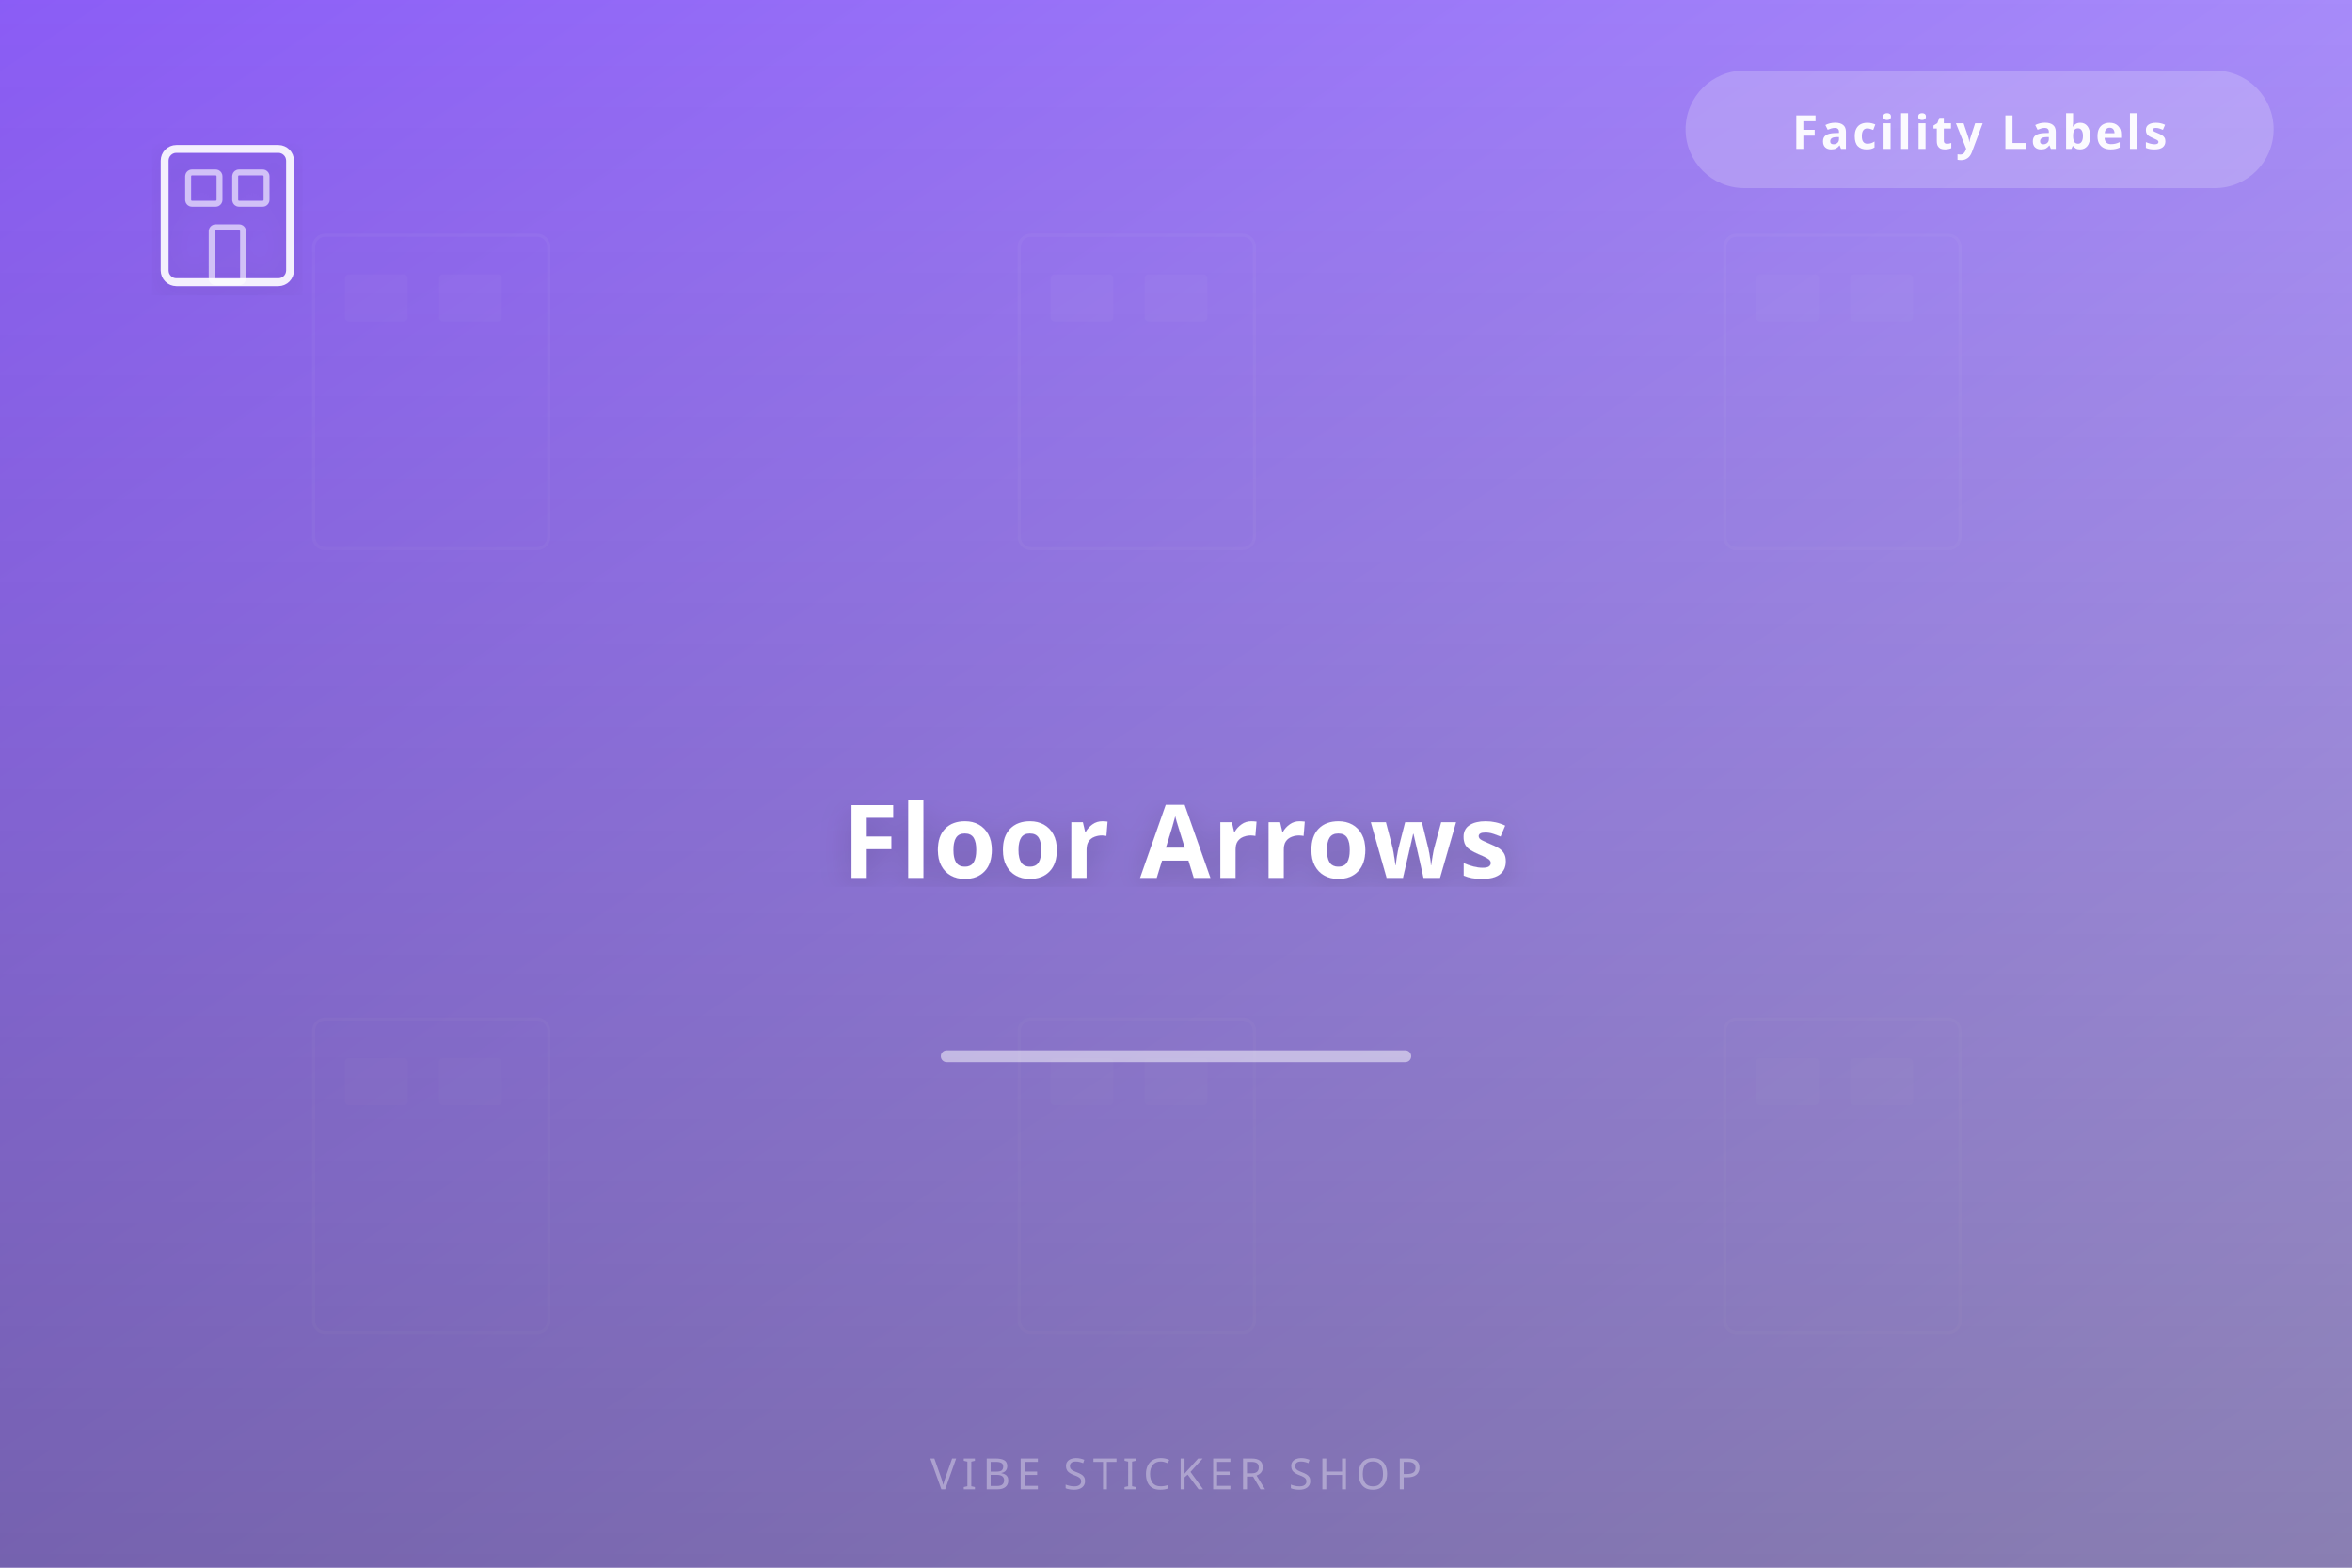
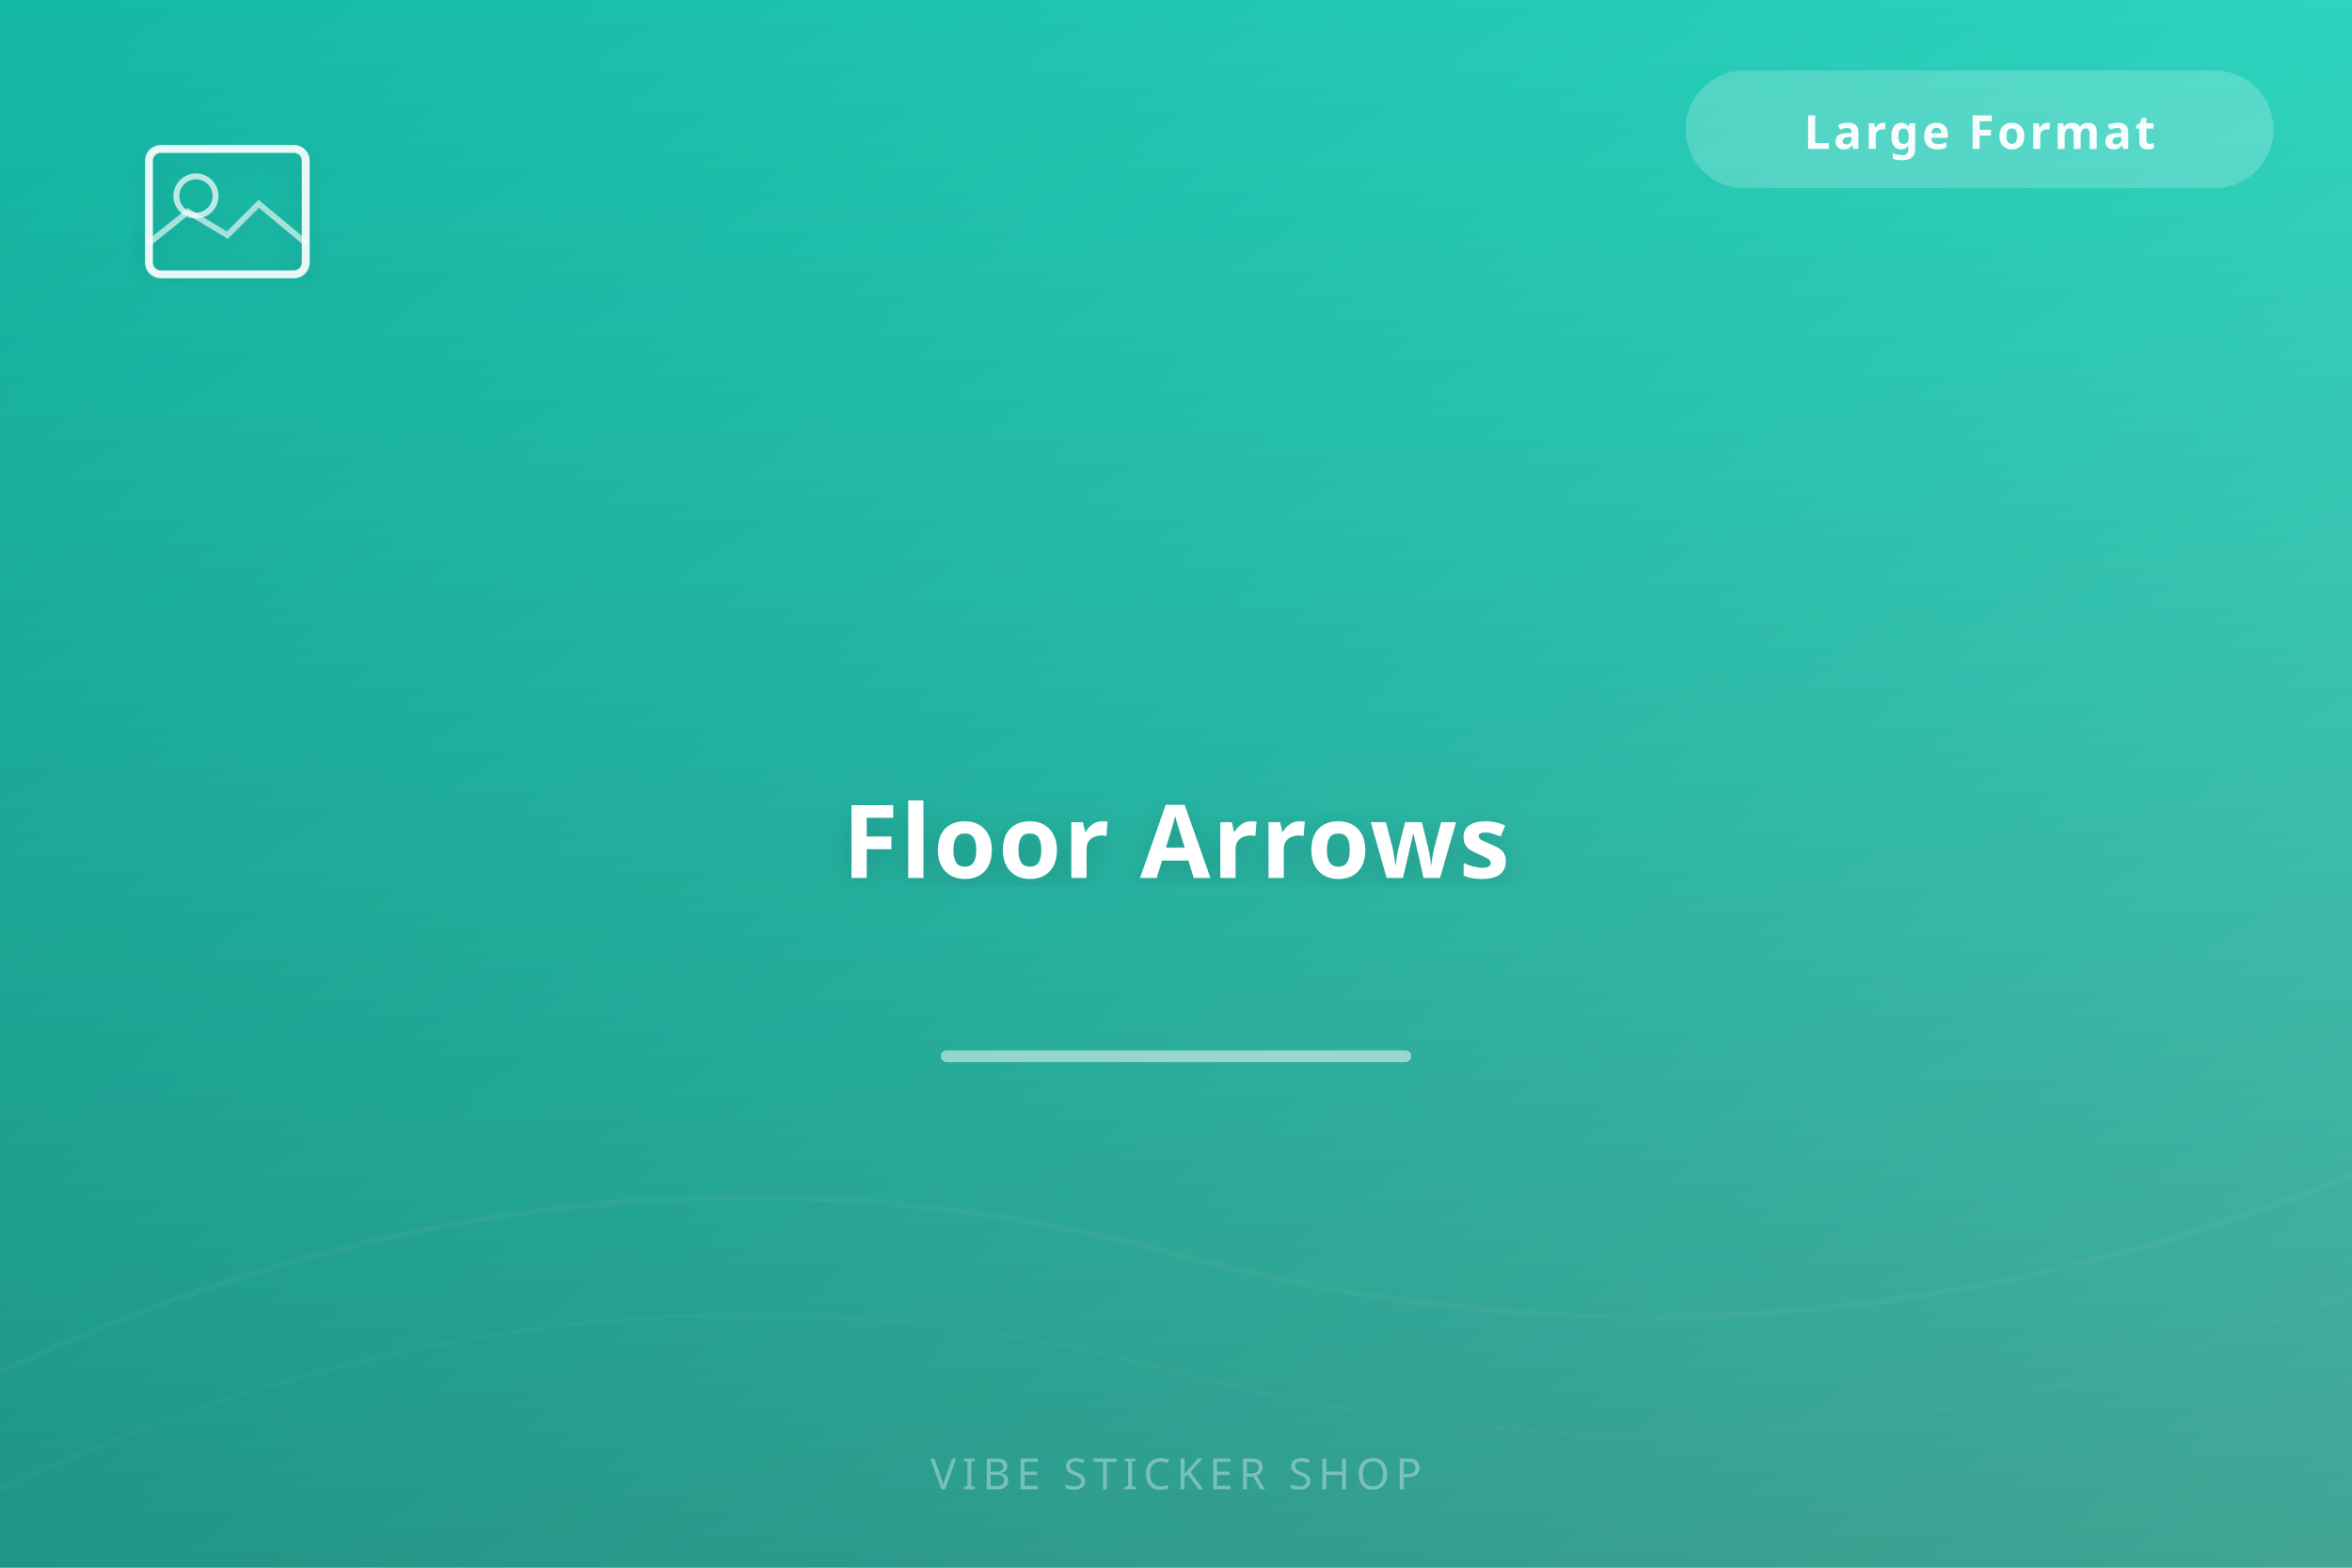
<svg xmlns="http://www.w3.org/2000/svg" width="600" height="400" viewBox="0 0 600 400">
  <defs>
    <linearGradient id="bg" x1="0%" y1="0%" x2="100%" y2="100%">
-       <stop offset="0%" stop-color="#8B5CF6" />
-       <stop offset="50%" stop-color="#A78BFA" />
-       <stop offset="100%" stop-color="#C4B5FD" />
+       <stop offset="0%" stop-color="#14B8A6" />
+       <stop offset="50%" stop-color="#2DD4BF" />
+       <stop offset="100%" stop-color="#5EEAD4" />
    </linearGradient>
    <linearGradient id="overlay" x1="0%" y1="0%" x2="0%" y2="100%">
      <stop offset="0%" stop-color="black" stop-opacity="0" />
      <stop offset="100%" stop-color="black" stop-opacity="0.3" />
    </linearGradient>
    <filter id="shadow" x="-10%" y="-10%" width="120%" height="120%">
      <feDropShadow dx="0" dy="2" stdDeviation="4" flood-opacity="0.15" />
    </filter>
  </defs>
  <rect width="600" height="400" fill="url(#bg)" rx="0" />
  <g>
-     <rect x="80" y="60" width="60" height="80" rx="3" fill="none" stroke="white" stroke-width="0.8" opacity="0.04" />
-     <rect x="88" y="70" width="16" height="12" rx="1" fill="white" opacity="0.03" />
-     <rect x="112" y="70" width="16" height="12" rx="1" fill="white" opacity="0.03" />
-     <rect x="260" y="60" width="60" height="80" rx="3" fill="none" stroke="white" stroke-width="0.8" opacity="0.04" />
-     <rect x="268" y="70" width="16" height="12" rx="1" fill="white" opacity="0.03" />
-     <rect x="292" y="70" width="16" height="12" rx="1" fill="white" opacity="0.03" />
-     <rect x="440" y="60" width="60" height="80" rx="3" fill="none" stroke="white" stroke-width="0.8" opacity="0.04" />
-     <rect x="448" y="70" width="16" height="12" rx="1" fill="white" opacity="0.03" />
-     <rect x="472" y="70" width="16" height="12" rx="1" fill="white" opacity="0.03" />
-     <rect x="80" y="260" width="60" height="80" rx="3" fill="none" stroke="white" stroke-width="0.8" opacity="0.04" />
-     <rect x="88" y="270" width="16" height="12" rx="1" fill="white" opacity="0.03" />
-     <rect x="112" y="270" width="16" height="12" rx="1" fill="white" opacity="0.03" />
-     <rect x="260" y="260" width="60" height="80" rx="3" fill="none" stroke="white" stroke-width="0.8" opacity="0.04" />
-     <rect x="268" y="270" width="16" height="12" rx="1" fill="white" opacity="0.03" />
-     <rect x="292" y="270" width="16" height="12" rx="1" fill="white" opacity="0.03" />
-     <rect x="440" y="260" width="60" height="80" rx="3" fill="none" stroke="white" stroke-width="0.8" opacity="0.04" />
-     <rect x="448" y="270" width="16" height="12" rx="1" fill="white" opacity="0.03" />
-     <rect x="472" y="270" width="16" height="12" rx="1" fill="white" opacity="0.03" />
+     <path d="M0 350 Q150 280 300 320 T600 300" fill="none" stroke="white" stroke-width="1.5" opacity="0.06" />
+     <path d="M0 380 Q150 310 300 350 T600 330" fill="none" stroke="white" stroke-width="1" opacity="0.04" />
  </g>
  <rect width="600" height="400" fill="url(#overlay)" />
  <g transform="translate(28, 24)" filter="url(#shadow)">
-     <rect x="14" y="14" width="32" height="34" rx="3" fill="none" stroke="white" stroke-width="2" opacity="0.9" />
-     <rect x="20" y="20" width="8" height="8" rx="1" fill="none" stroke="white" stroke-width="1.5" opacity="0.6" />
-     <rect x="32" y="20" width="8" height="8" rx="1" fill="none" stroke="white" stroke-width="1.5" opacity="0.6" />
-     <rect x="26" y="34" width="8" height="14" rx="1" fill="none" stroke="white" stroke-width="1.5" opacity="0.6" />
+     <rect x="10" y="14" width="40" height="32" rx="3" fill="none" stroke="white" stroke-width="2" opacity="0.9" />
+     <circle cx="22" cy="26" r="5" fill="none" stroke="white" stroke-width="1.5" opacity="0.7" />
+     <path d="M10 38 L20 30 L30 36 L38 28 L50 38" fill="none" stroke="white" stroke-width="1.5" opacity="0.6" />
  </g>
  <g transform="translate(600, 0)">
    <rect x="-170" y="18" width="150" height="30" rx="15" fill="white" opacity="0.2" />
-     <text x="-95" y="38" text-anchor="middle" fill="white" font-size="12" font-weight="600" font-family="'Segoe UI', system-ui, sans-serif" letter-spacing="0.8" opacity="0.95">Facility Labels</text>
+     <text x="-95" y="38" text-anchor="middle" fill="white" font-size="12" font-weight="600" font-family="'Segoe UI', system-ui, sans-serif" letter-spacing="0.8" opacity="0.95">Large Format</text>
  </g>
  <g filter="url(#shadow)">
    <text x="300" y="224" text-anchor="middle" fill="white" font-size="26" font-weight="700" font-family="'Segoe UI', system-ui, -apple-system, sans-serif" letter-spacing="0.5">Floor Arrows</text>
  </g>
  <rect x="240" y="268" width="120" height="3" rx="1.5" fill="white" opacity="0.5" />
  <text x="300" y="380" text-anchor="middle" fill="white" font-size="11" font-weight="400" font-family="'Segoe UI', system-ui, sans-serif" letter-spacing="1.5" opacity="0.35">VIBE STICKER SHOP</text>
</svg>
